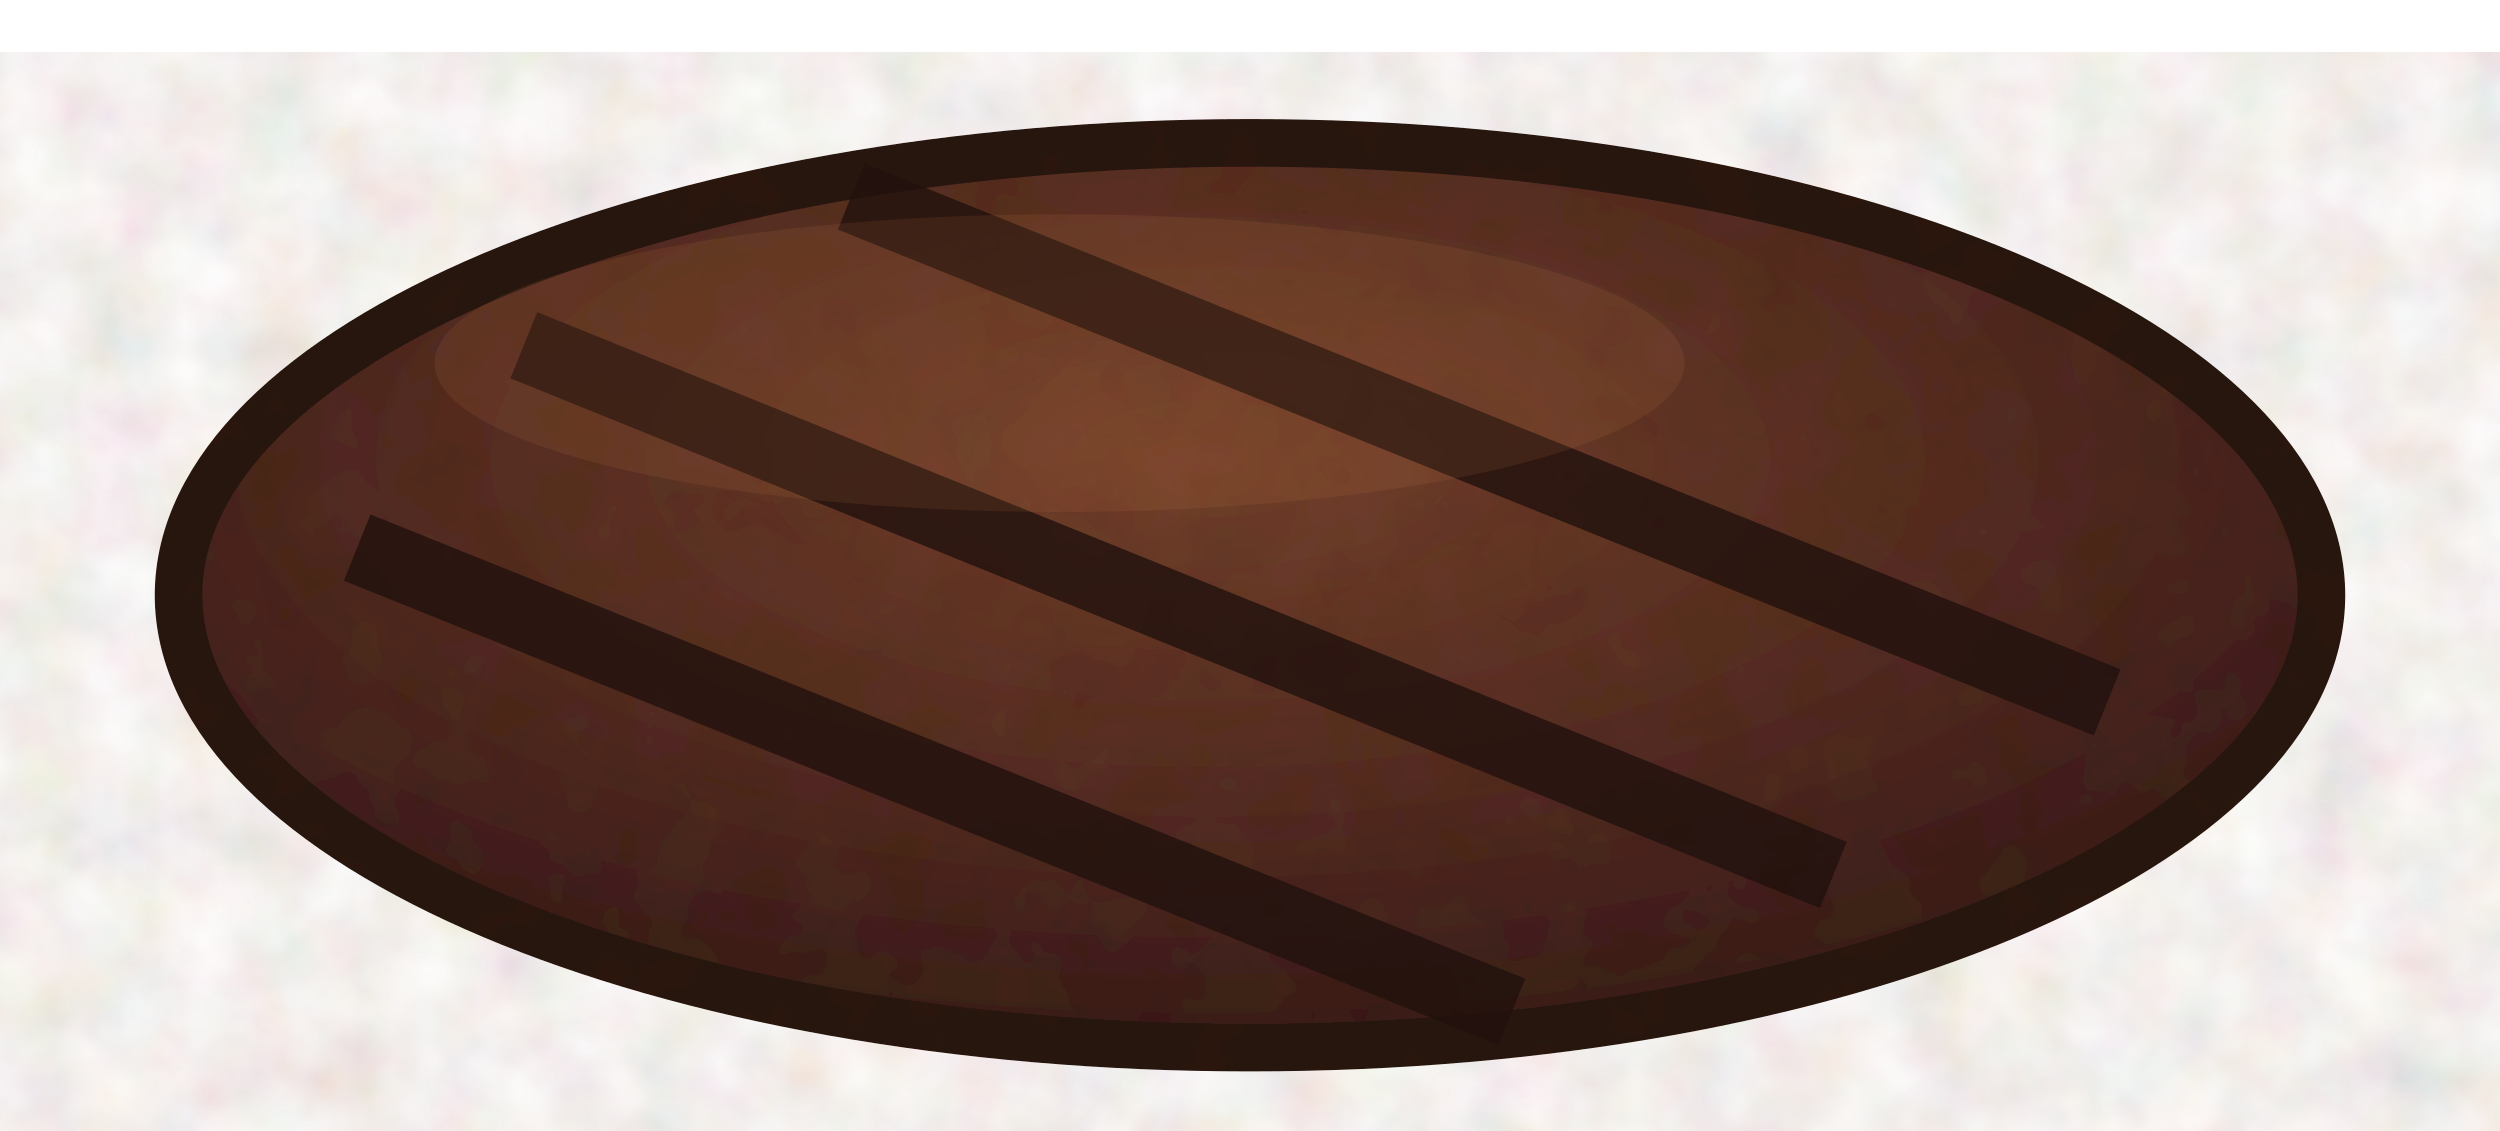
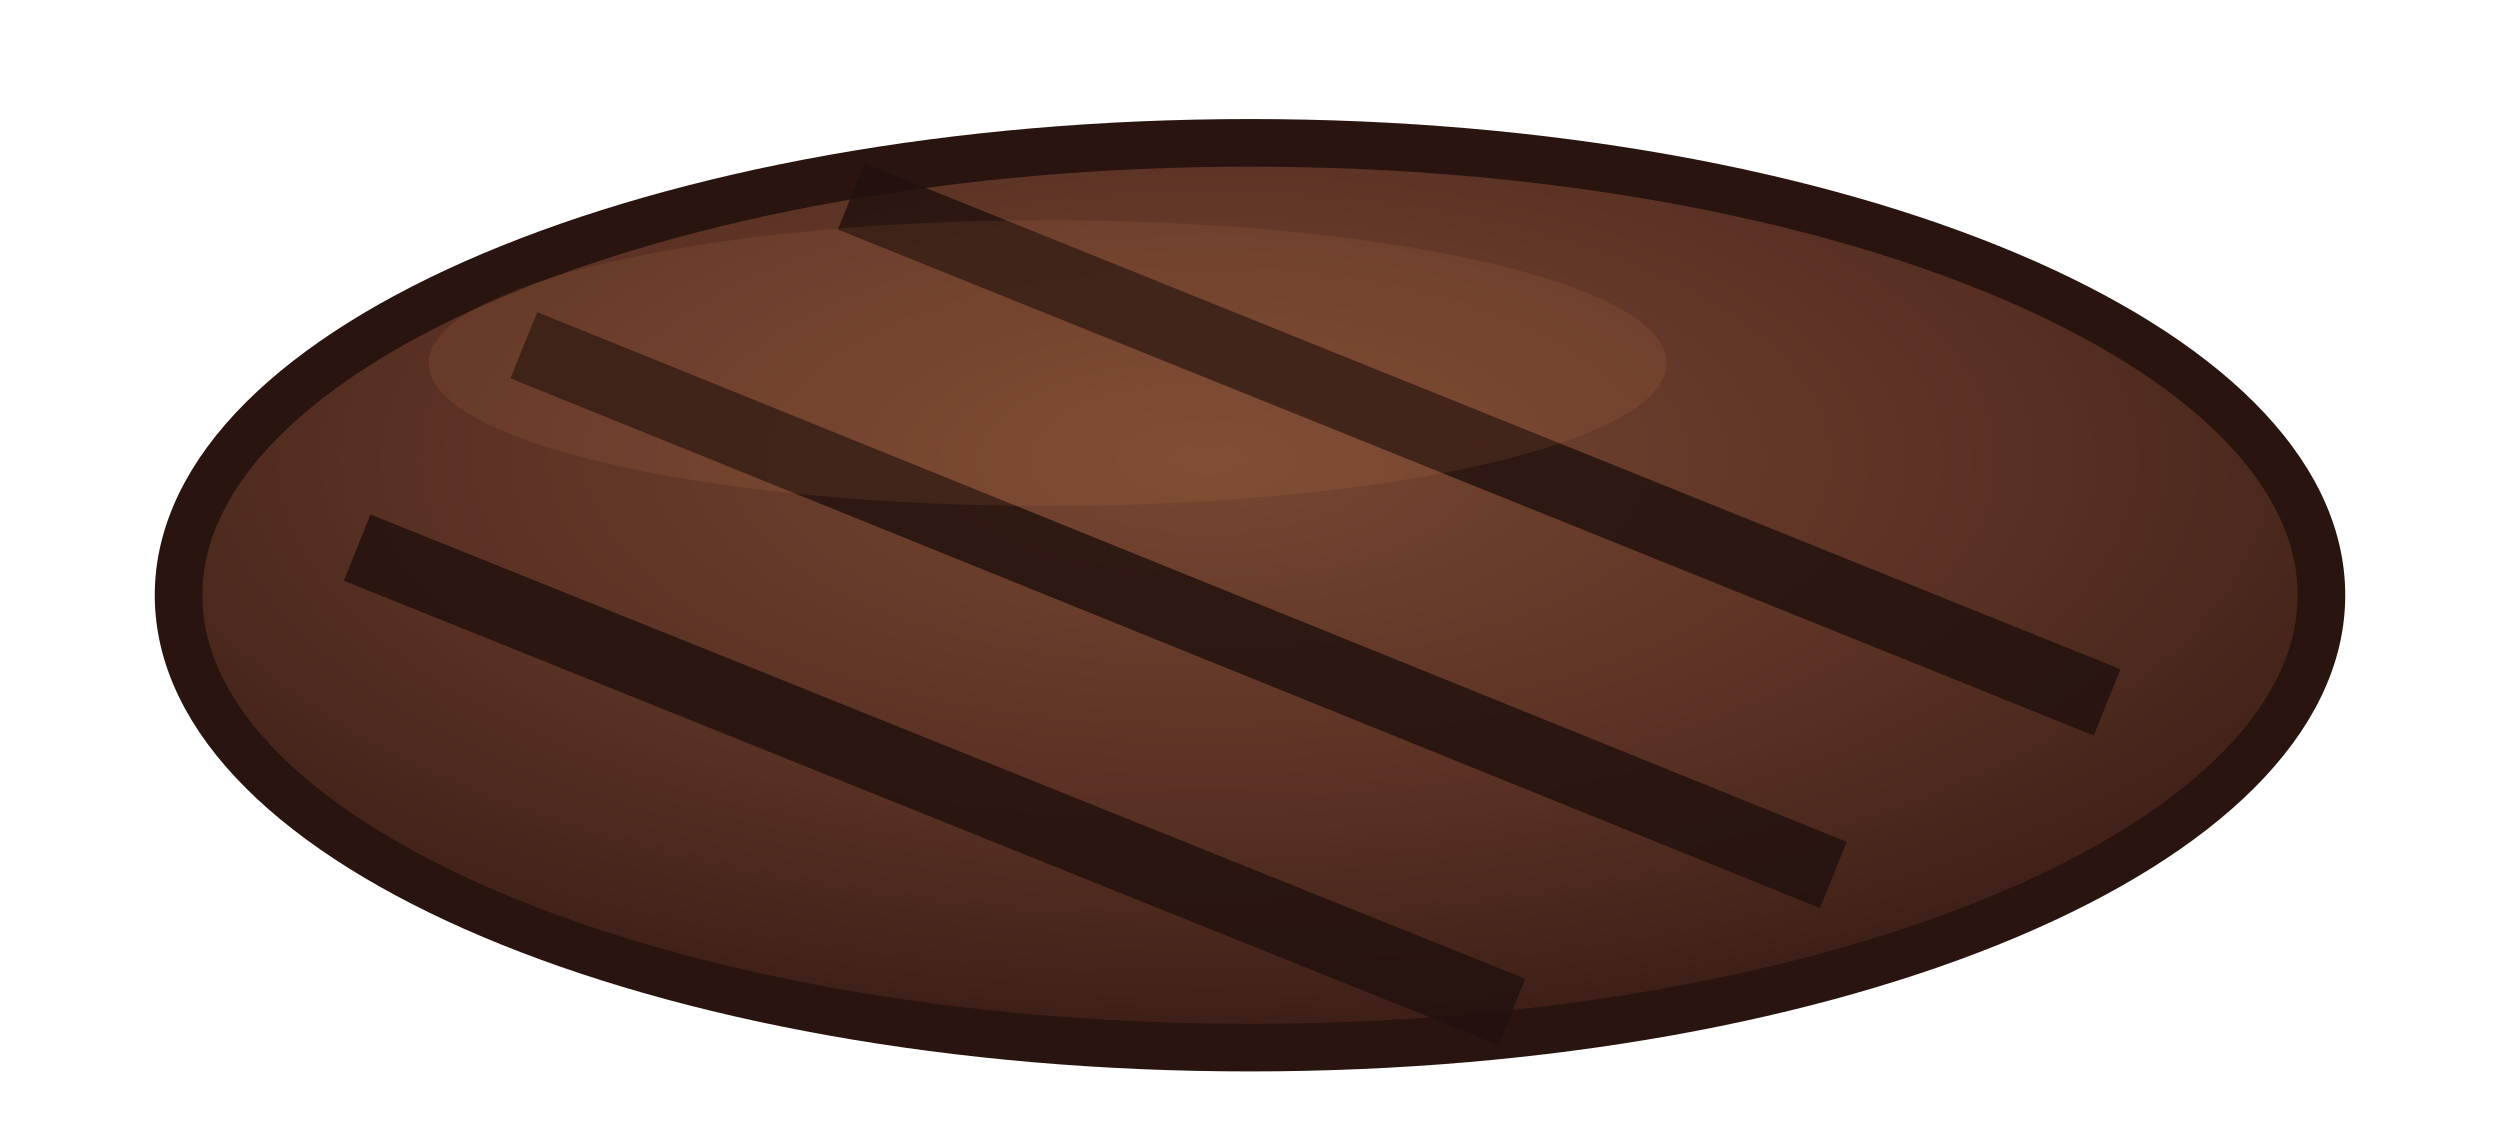
<svg xmlns="http://www.w3.org/2000/svg" viewBox="0 0 420 190">
  <defs>
    <radialGradient id="g" cx="48%" cy="35%" r="70%">
-       <stop stop-color="#75422d" />
-       <stop offset=".55" stop-color="#542d21" />
+       <stop stop-color="#774731" />
+       <stop offset=".58" stop-color="#572f23" />
      <stop offset="1" stop-color="#351a14" />
    </radialGradient>
-     <filter id="n">
-       <feTurbulence baseFrequency=".075" numOctaves="3" seed="9" type="fractalNoise" />
-       <feColorMatrix values=".7 0 0 0 0 0 .42 0 0 0 0 0 .3 0 0 0 0 0 .25 0" />
-       <feBlend in="SourceGraphic" mode="multiply" />
-     </filter>
  </defs>
-   <ellipse cx="210" cy="100" rx="180" ry="76" fill="url(#g)" stroke="#29140f" stroke-width="8" filter="url(#n)" />
-   <g stroke="#21100d" stroke-width="12" opacity=".8">
+   <ellipse cx="210" cy="100" rx="180" ry="76" fill="url(#g)" stroke="#29140f" stroke-width="8" />
+   <g stroke="#21100d" stroke-width="12" opacity=".82">
    <path d="M88 58l220 89" />
    <path d="M60 92l194 78" />
    <path d="M143 33l211 85" />
  </g>
-   <ellipse cx="178" cy="61" rx="105" ry="25" fill="#d07d47" opacity=".12" />
+   <ellipse cx="176" cy="61" rx="104" ry="24" fill="#d78954" opacity=".11" />
</svg>
